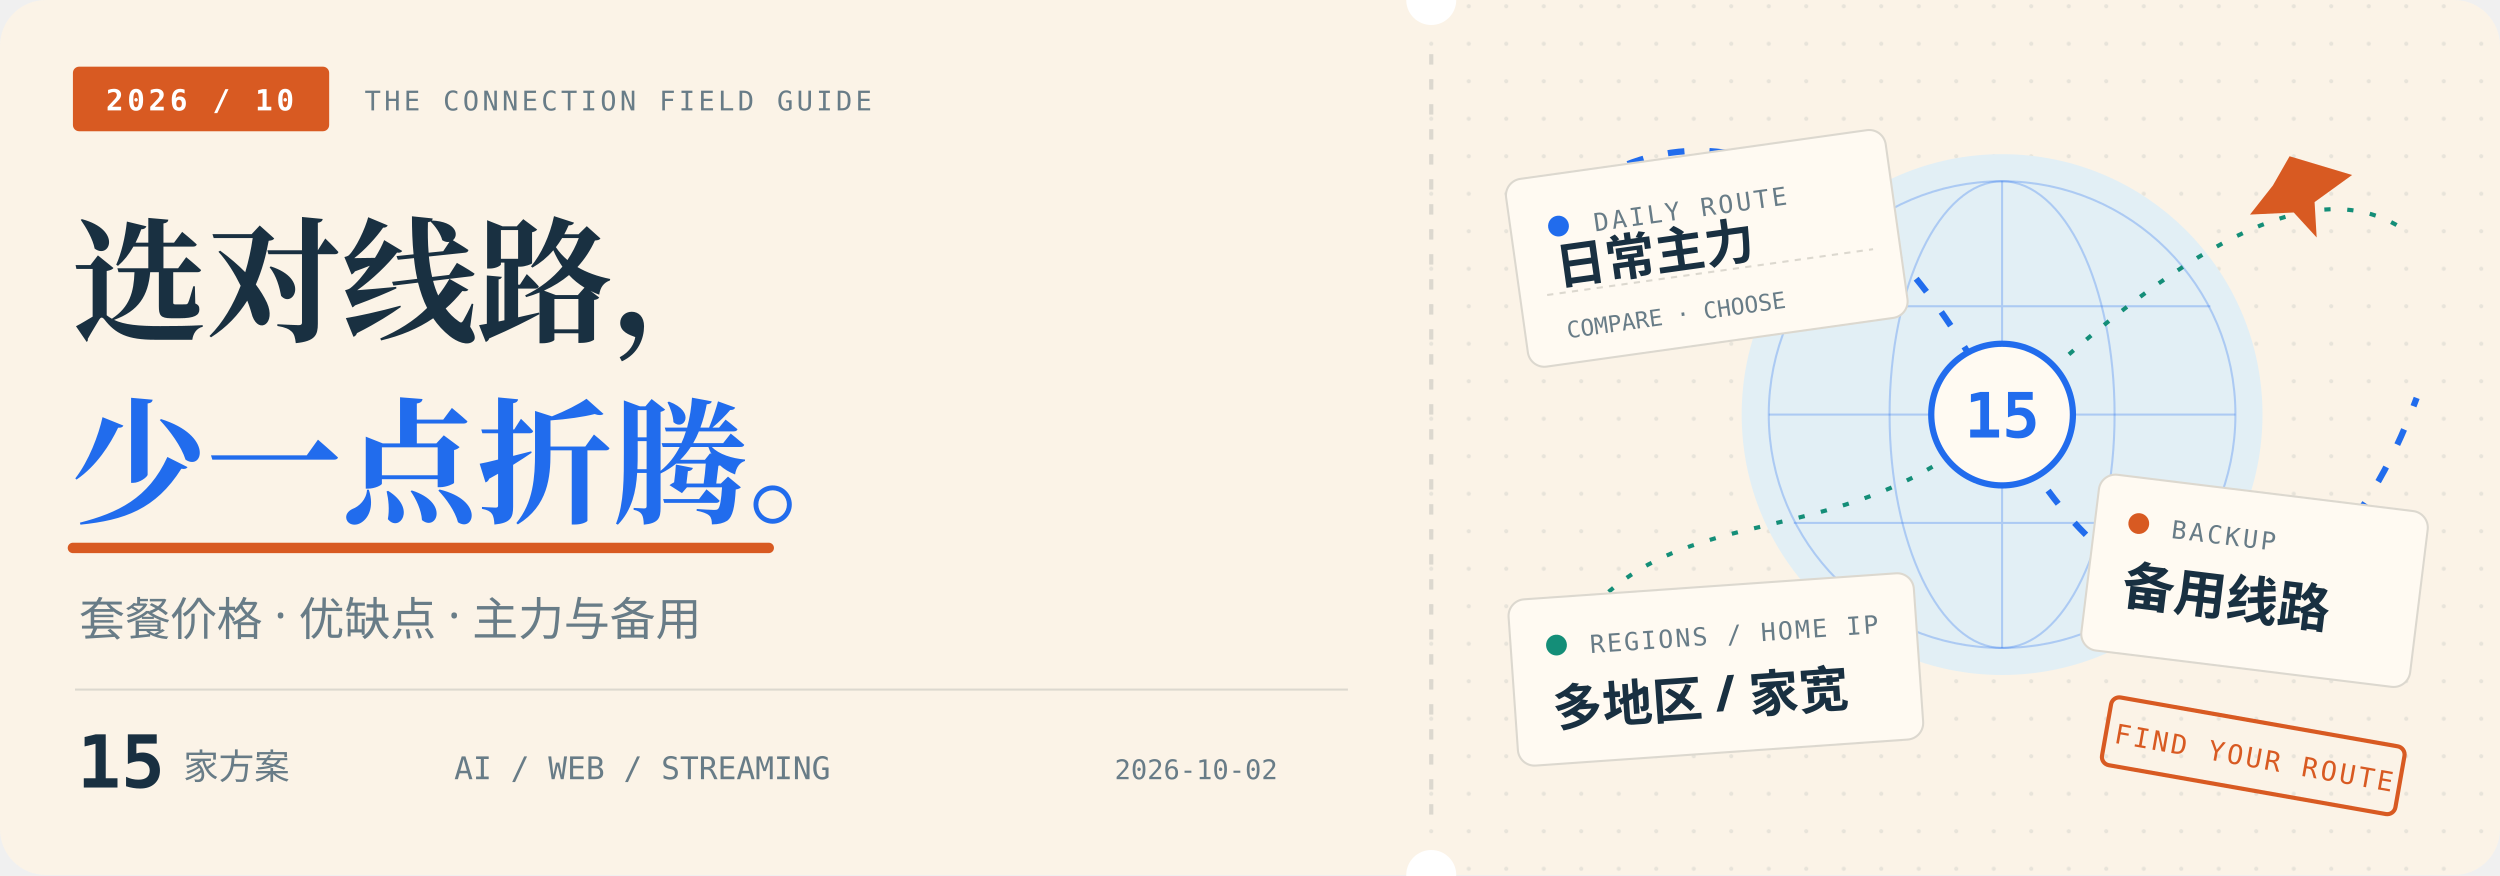
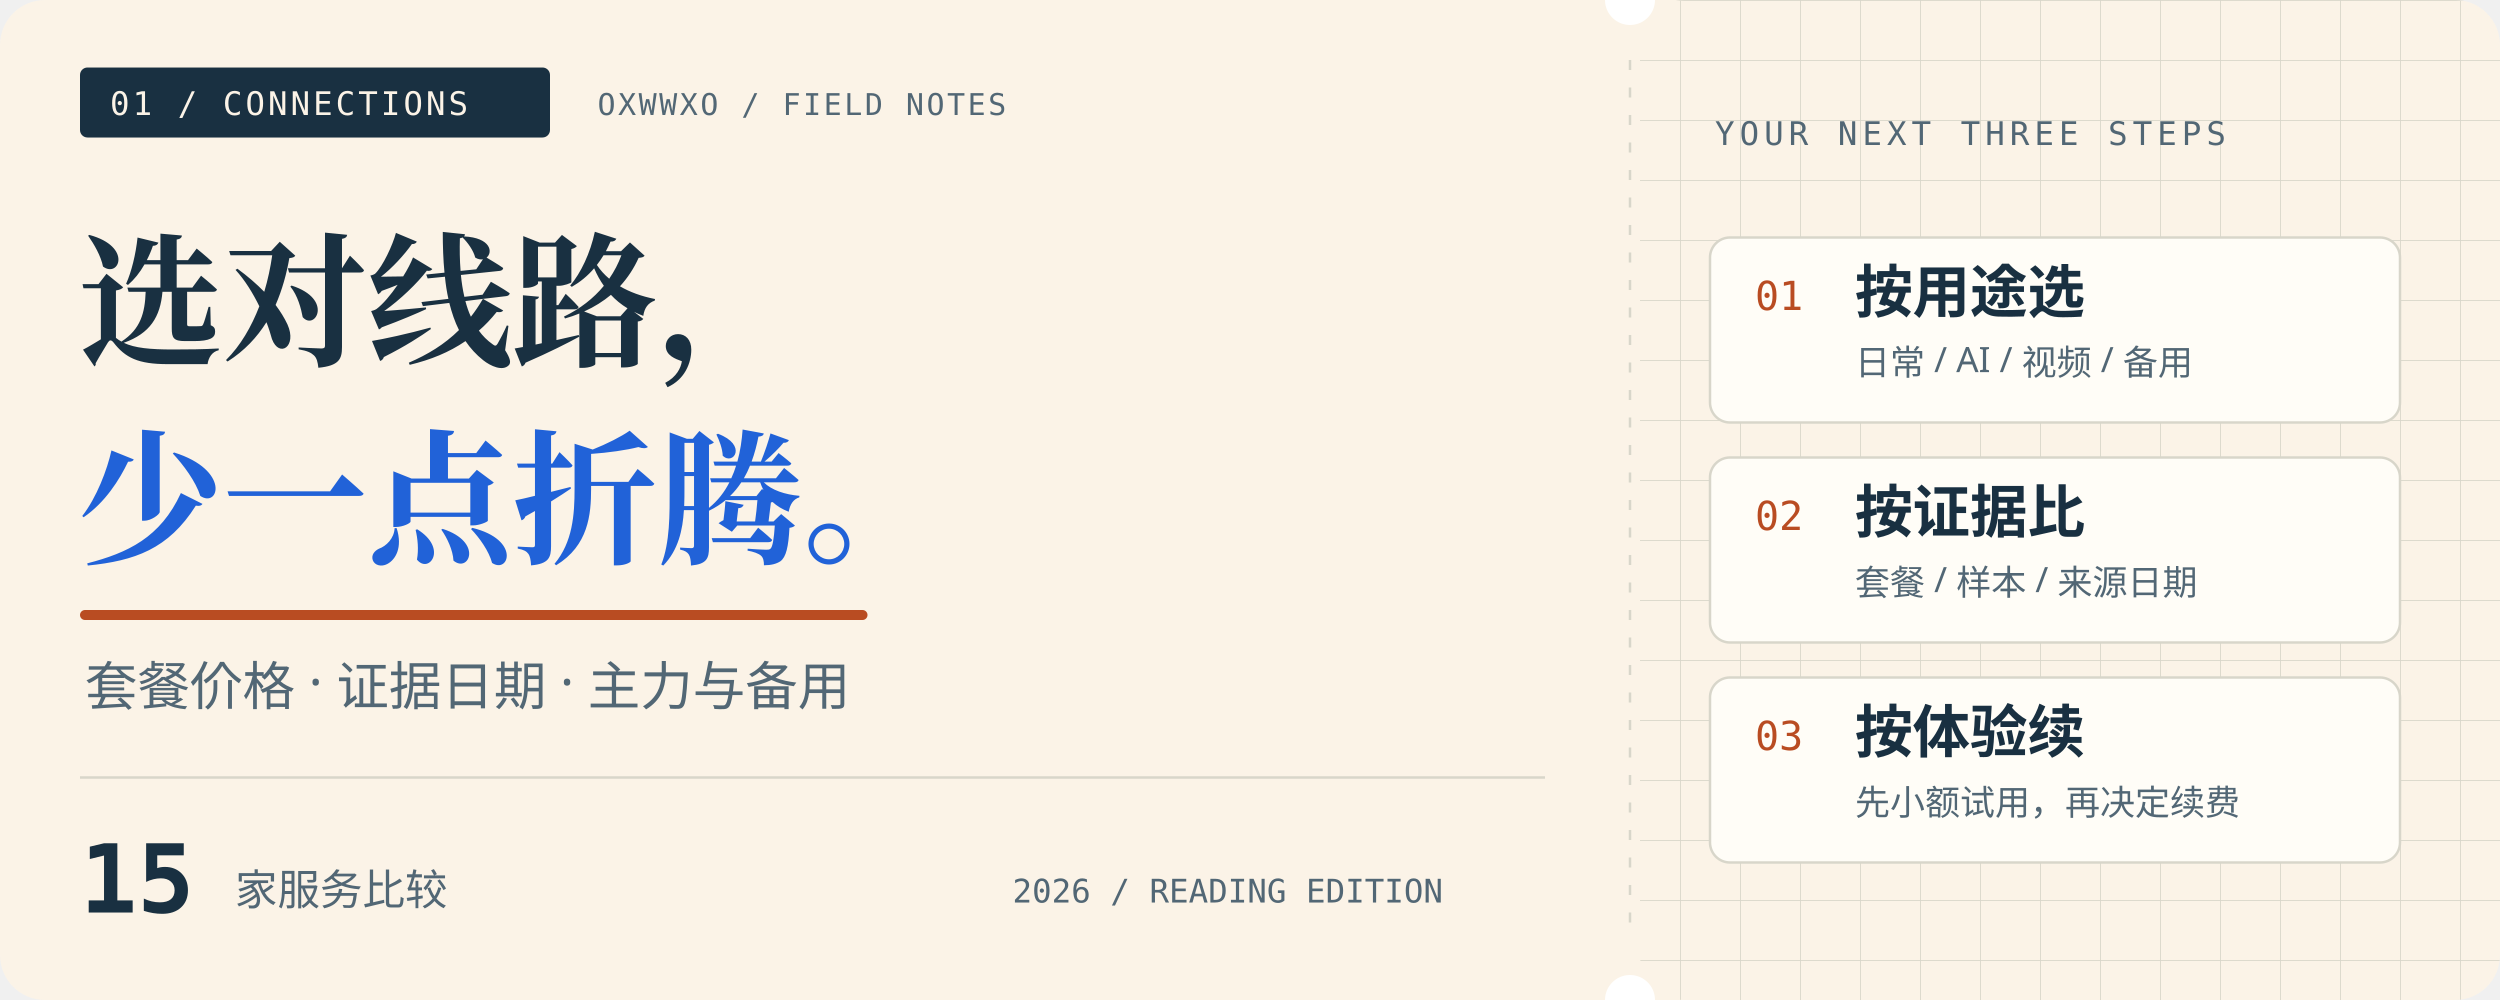
- <svg xmlns="http://www.w3.org/2000/svg" width="1200" height="420" viewBox="0 0 1200 420" role="img" aria-labelledby="t d">
+ <svg xmlns="http://www.w3.org/2000/svg" width="1000" height="400" viewBox="0 0 1000 400" role="img" aria-labelledby="title desc">
  <defs>
-     <pattern id="dots" width="18" height="18" patternUnits="userSpaceOnUse">
-       <circle cx="3" cy="3" r="1" fill="#687c87" opacity=".13" />
+     <pattern id="grid" width="24" height="24" patternUnits="userSpaceOnUse">
+       <path d="M24 0H0V24" fill="none" stroke="#d8d6ca" stroke-width=".7" />
    </pattern>
  </defs>
-   <style>.flow{stroke-dasharray:8 12;animation:route 7s linear infinite}@keyframes route{to{stroke-dashoffset:-120}}@media(prefers-reduced-motion:reduce){.flow{animation:none}}</style>
-   <rect width="1200" height="420" rx="22" fill="#fbf3e7" />
-   <rect x="680" y="1" width="519" height="418" rx="22" fill="url(#dots)" />
-   <path d="M687 26V394" stroke="#dcd8cf" stroke-width="2" stroke-dasharray="5 7" />
-   <circle cx="687" cy="0" r="12" fill="#fff" />
-   <circle cx="687" cy="420" r="12" fill="#fff" />
-   <rect x="35" y="32" width="123" height="31" rx="3" fill="#d85a22" />
-   <text x="96" y="53" text-anchor="middle" font-family="Bahnschrift,DIN Alternate,monospace" font-size="14" font-weight="700" fill="#fff" letter-spacing="1.8">2026 / 10</text>
-   <text x="175" y="53" font-family="Bahnschrift,DIN Alternate,monospace" font-size="13" fill="#687c87" letter-spacing="1.6">THE CONNECTION FIELD GUIDE</text>
-   <g font-family="Noto Serif CJK SC,Songti SC,SimSun,serif" font-size="65" font-weight="700">
-     <text x="34" y="159" fill="#193041">选对线路，</text>
-     <text x="34" y="246" fill="#216ced">少一点折腾。</text>
-   </g>
-   <path d="M35 263H369" stroke="#d85a22" stroke-width="5" stroke-linecap="round" />
-   <text x="38" y="305" font-family="Microsoft YaHei,PingFang SC,sans-serif" font-size="22" fill="#687c87">套餐价格 · 优缺点 · 主力与备用</text>
-   <path d="M36 331H647" stroke="#dcd8cf" />
-   <text x="37" y="378" font-family="Bahnschrift,DIN Alternate,monospace" font-size="35" font-weight="700" fill="#193041">15</text>
-   <text x="88" y="374" font-family="Microsoft YaHei,PingFang SC,sans-serif" font-size="17" fill="#687c87">家方案</text>
-   <text x="218" y="374" font-family="Bahnschrift,DIN Alternate,monospace" font-size="15" fill="#687c87">AI / WEB / STREAMING</text>
-   <text x="535" y="374" font-family="Bahnschrift,DIN Alternate,monospace" font-size="13" fill="#687c87">2026-10-02</text>
-   <circle cx="961" cy="199" r="125" fill="#e2eff5" />
-   <g stroke="#216ced" fill="none" stroke-opacity=".28">
-     <circle cx="961" cy="199" r="112" />
-     <ellipse cx="961" cy="199" rx="54" ry="112" />
-     <path d="M849 199H1073M861 147H1061M861 251H1061M961 87V311" />
-   </g>
-   <path d="M747 99C825 36 907 91 961 199S1109 329 1160 191" fill="none" stroke="#216ced" stroke-width="3" class="flow" />
-   <path d="M757 300C808 235 885 270 961 199S1105 80 1152 109" fill="none" stroke="#148e78" stroke-width="2" stroke-dasharray="3 8" />
-   <circle cx="961" cy="199" r="34" fill="#fffaf2" stroke="#216ced" stroke-width="3" />
-   <text x="961" y="210" font-family="Bahnschrift,DIN Alternate,monospace" font-size="30" font-weight="700" fill="#216ced" text-anchor="middle">15</text>
-   <g transform="rotate(-8 810 118)">
-     <rect x="727" y="75" width="184" height="91" rx="8" fill="#fffaf2" stroke="#dcd8cf" />
-     <path d="M740 132H898" stroke="#dcd8cf" stroke-dasharray="3 3" />
-     <circle cx="750" cy="100" r="5" fill="#216ced" />
-     <text x="767" y="105" font-family="Bahnschrift,monospace" font-size="12" fill="#687c87" letter-spacing="1.4">DAILY ROUTE</text>
-     <text x="746" y="128" font-family="Microsoft YaHei,PingFang SC,sans-serif" font-size="24" font-weight="700" fill="#193041">日常主力</text>
-     <text x="747" y="154" font-family="Bahnschrift,monospace" font-size="11" fill="#687c87">COMPARE · CHOOSE</text>
-   </g>
-   <g transform="rotate(7 1080 276)">
-     <rect x="1003" y="236" width="159" height="85" rx="8" fill="#fffaf2" stroke="#dcd8cf" />
-     <circle cx="1024" cy="258" r="5" fill="#d85a22" />
-     <text x="1040" y="263" font-family="Bahnschrift,monospace" font-size="12" fill="#687c87" letter-spacing="1.4">BACKUP</text>
-     <text x="1020" y="297" font-family="Microsoft YaHei,PingFang SC,sans-serif" font-size="25" font-weight="700" fill="#193041">备用线路</text>
-   </g>
-   <g transform="rotate(-4 814 320)">
-     <rect x="726" y="282" width="195" height="80" rx="8" fill="#fffaf2" stroke="#dcd8cf" />
-     <circle cx="748" cy="305" r="5" fill="#148e78" />
-     <text x="764" y="310" font-family="Bahnschrift,monospace" font-size="12" fill="#687c87" letter-spacing="1">REGIONS / HOME IP</text>
-     <text x="744" y="344" font-family="Microsoft YaHei,PingFang SC,sans-serif" font-size="24" font-weight="700" fill="#193041">多地区 / 家宽</text>
-   </g>
-   <path d="M1099 75l30 9-18 13 1 17-11-12-21 1 11-14z" fill="#d85a22" />
-   <g transform="rotate(10 1080 363)">
-     <rect x="1010" y="346" width="143" height="33" rx="4" fill="none" stroke="#d85a22" stroke-width="2" />
-     <text x="1082" y="368" text-anchor="middle" font-family="Bahnschrift,monospace" font-size="13" fill="#d85a22" letter-spacing="1.3">FIND YOUR ROUTE</text>
+   <rect width="1000" height="400" rx="18" fill="#fbf3e7" />
+   <rect x="656" y="0" width="344" height="400" rx="18" fill="url(#grid)" />
+   <path d="M652 24V376" stroke="#d8d6ca" stroke-dasharray="4 7" />
+   <circle cx="652" cy="0" r="10" fill="#ffffff" />
+   <circle cx="652" cy="400" r="10" fill="#ffffff" />
+   <g font-family="Microsoft YaHei,PingFang SC,sans-serif">
+     <rect x="32" y="27" width="188" height="28" rx="3" fill="#193041" />
+     <text x="44" y="46" fill="#fbf3e7" font-size="13" font-family="Consolas,monospace" letter-spacing="1.2">01 / CONNECTIONS</text>
+     <text x="239" y="46" fill="#526775" font-size="12" font-family="Consolas,monospace" letter-spacing="1">OXWWXO / FIELD NOTES</text>
+     <g font-family="Noto Serif CJK SC,SimSun,serif" font-size="58" font-weight="700">
+       <text x="31" y="142" fill="#193041">选对线路，</text>
+       <text x="31" y="221" fill="#2162d8">少一点折腾。</text>
+     </g>
+     <path d="M34 246H345" stroke="#b94c22" stroke-width="4" stroke-linecap="round" />
+     <text x="34" y="282" fill="#526775" font-size="21">套餐价格 · 证据日期 · 主力与备用</text>
+     <path d="M32 311H618" stroke="#d8d6ca" />
+     <text x="32" y="365" fill="#193041" font-size="38" font-family="Consolas,monospace" font-weight="700">15</text>
+     <text x="94" y="362" fill="#526775" font-size="17">家服务比较</text>
+     <text x="405" y="361" fill="#526775" font-size="13" font-family="Consolas,monospace">2026 / READING EDITION</text>
+     <text x="686" y="58" fill="#526775" font-size="13" font-family="Consolas,monospace" letter-spacing="2">YOUR NEXT THREE STEPS</text>
+     <rect x="684" y="95" width="276" height="74" rx="8" fill="#fffdf7" stroke="#d8d6ca" />
+     <text x="702" y="124" font-size="16" font-family="Consolas,monospace" fill="#b94c22">01</text>
+     <text x="742" y="125" font-size="23" font-weight="700" fill="#193041">按用途选</text>
+     <text x="742" y="150" font-size="14" fill="#526775">日常 / AI / 视频 / 备用</text>
+     <rect x="684" y="183" width="276" height="74" rx="8" fill="#fffdf7" stroke="#d8d6ca" />
+     <text x="702" y="212" font-size="16" font-family="Consolas,monospace" fill="#b94c22">02</text>
+     <text x="742" y="213" font-size="23" font-weight="700" fill="#193041">按证据比</text>
+     <text x="742" y="238" font-size="14" fill="#526775">套餐 / 样本 / 来源日期</text>
+     <rect x="684" y="271" width="276" height="74" rx="8" fill="#fffdf7" stroke="#d8d6ca" />
+     <text x="702" y="300" font-size="16" font-family="Consolas,monospace" fill="#b94c22">03</text>
+     <text x="742" y="301" font-size="23" font-weight="700" fill="#193041">按体验续</text>
+     <text x="742" y="326" font-size="14" fill="#526775">先小额试用，再决定续费</text>
  </g>
</svg>
